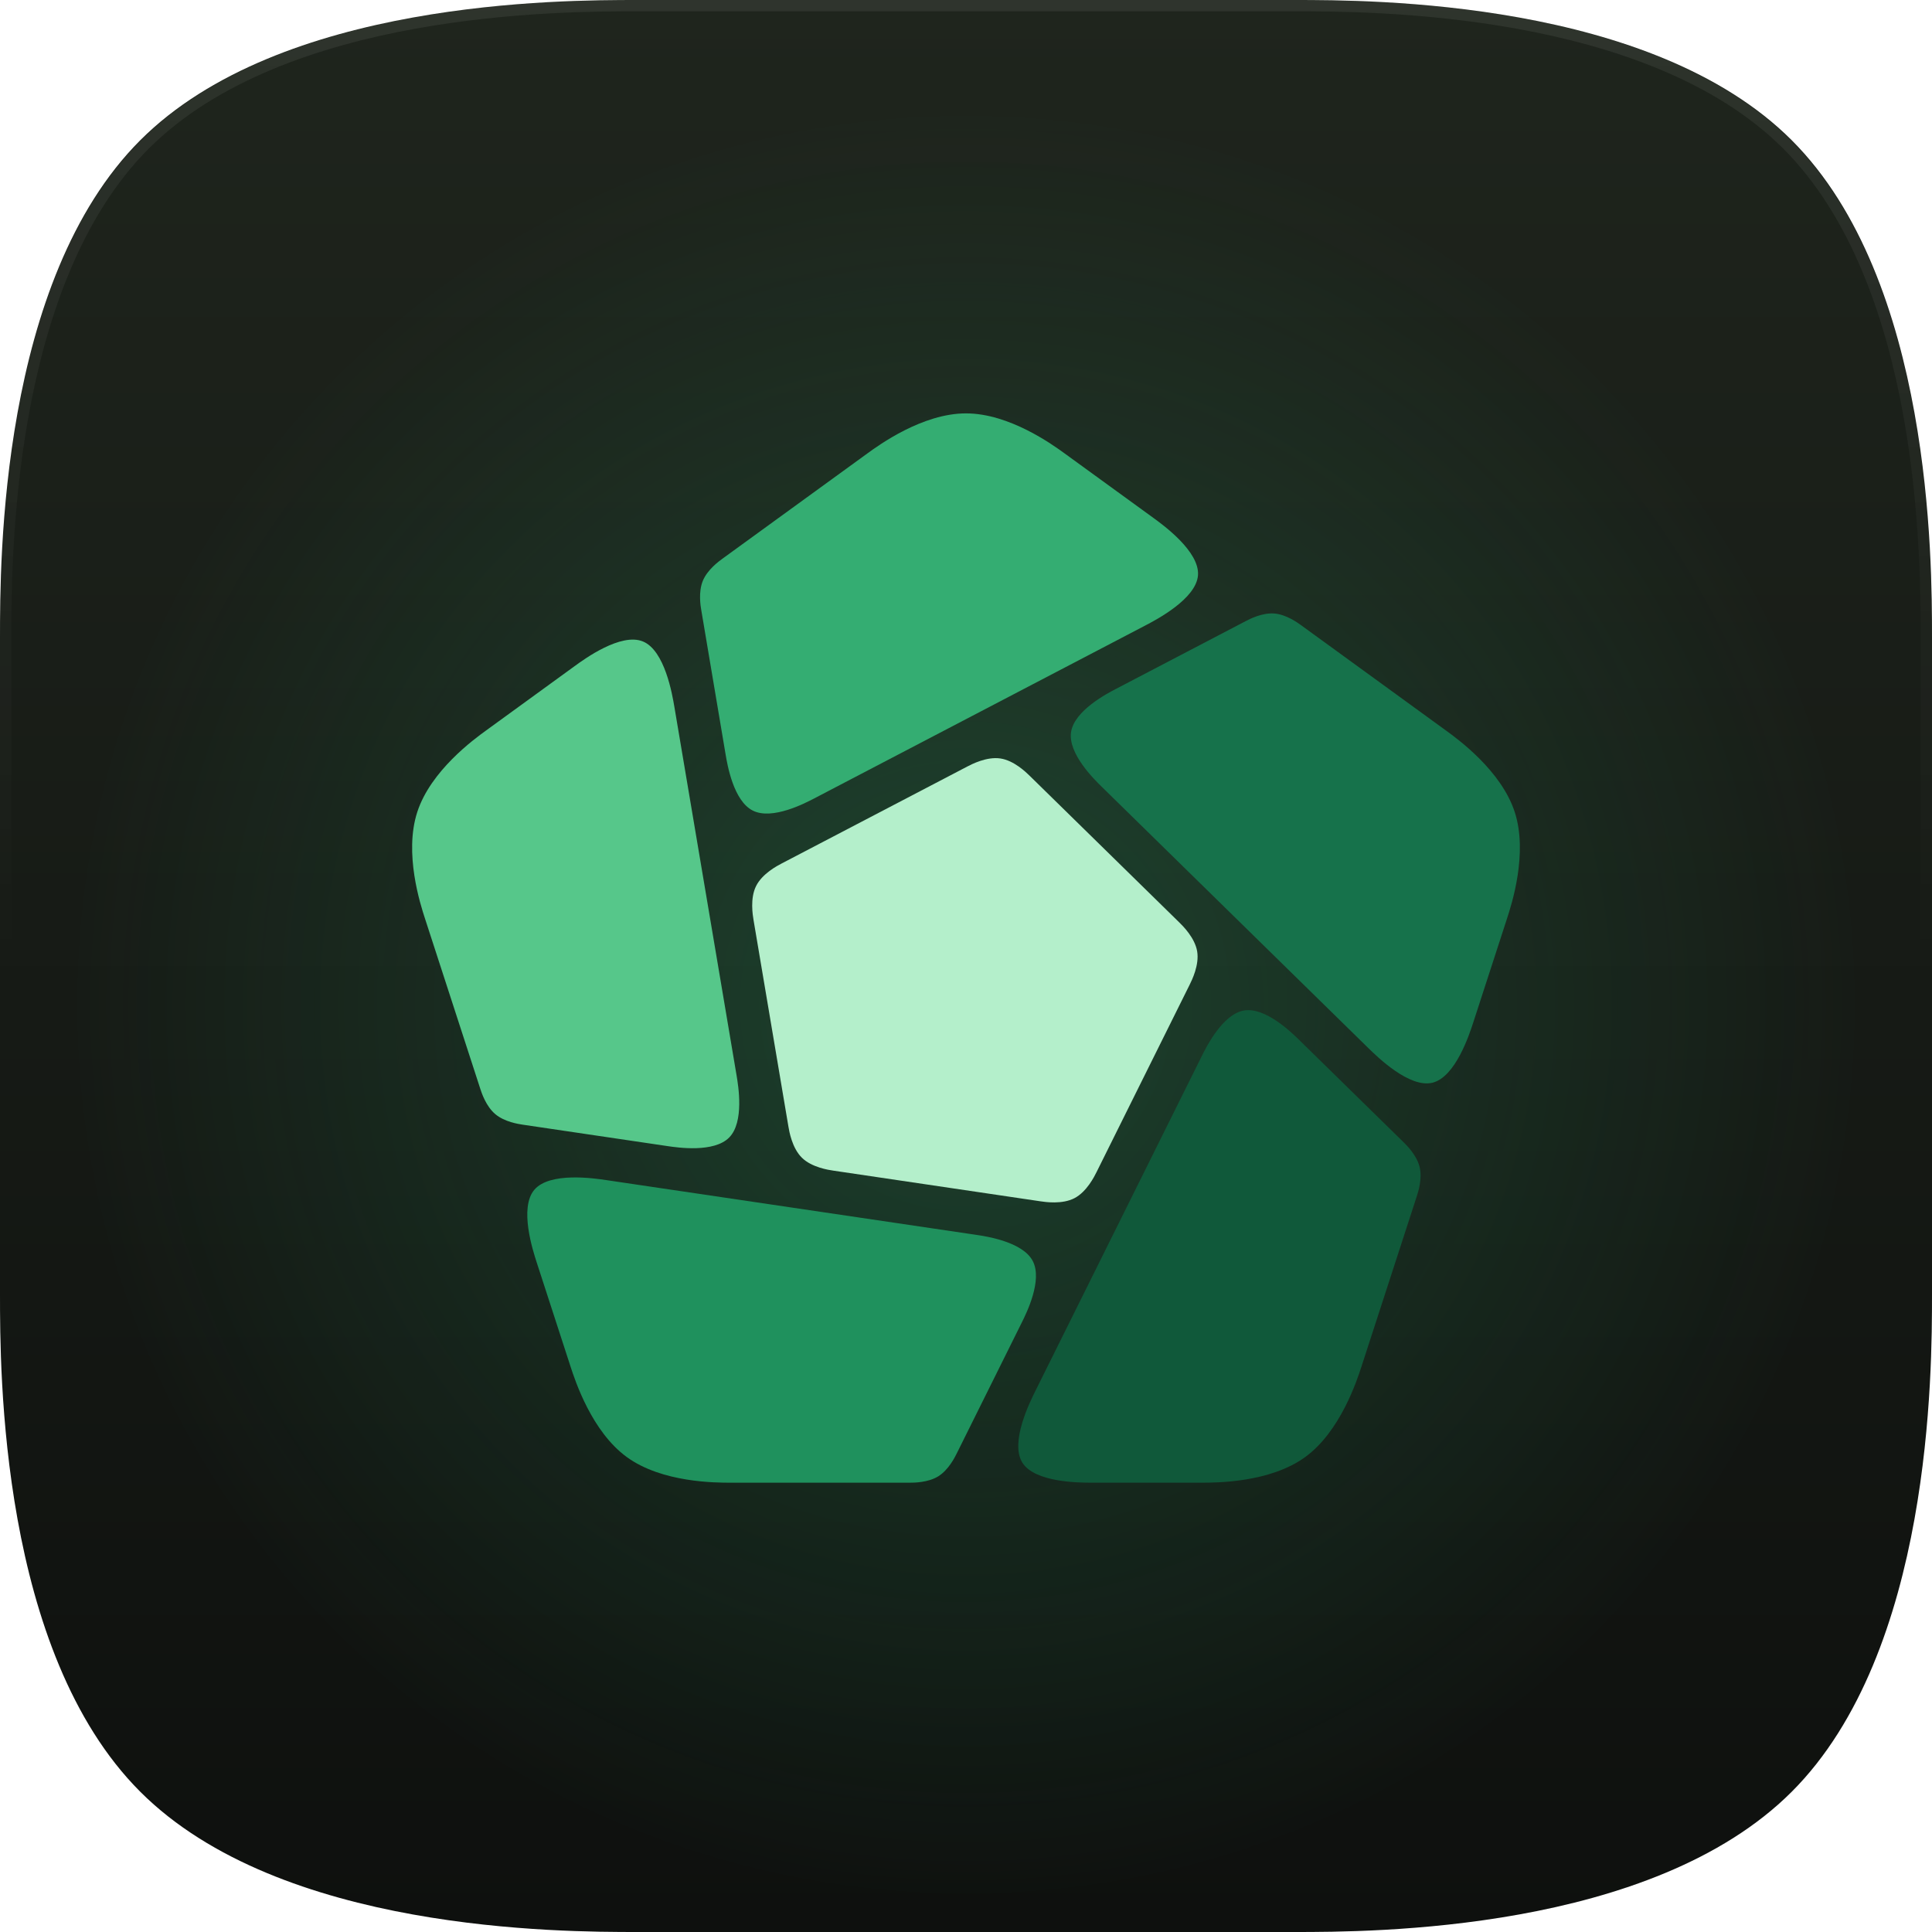
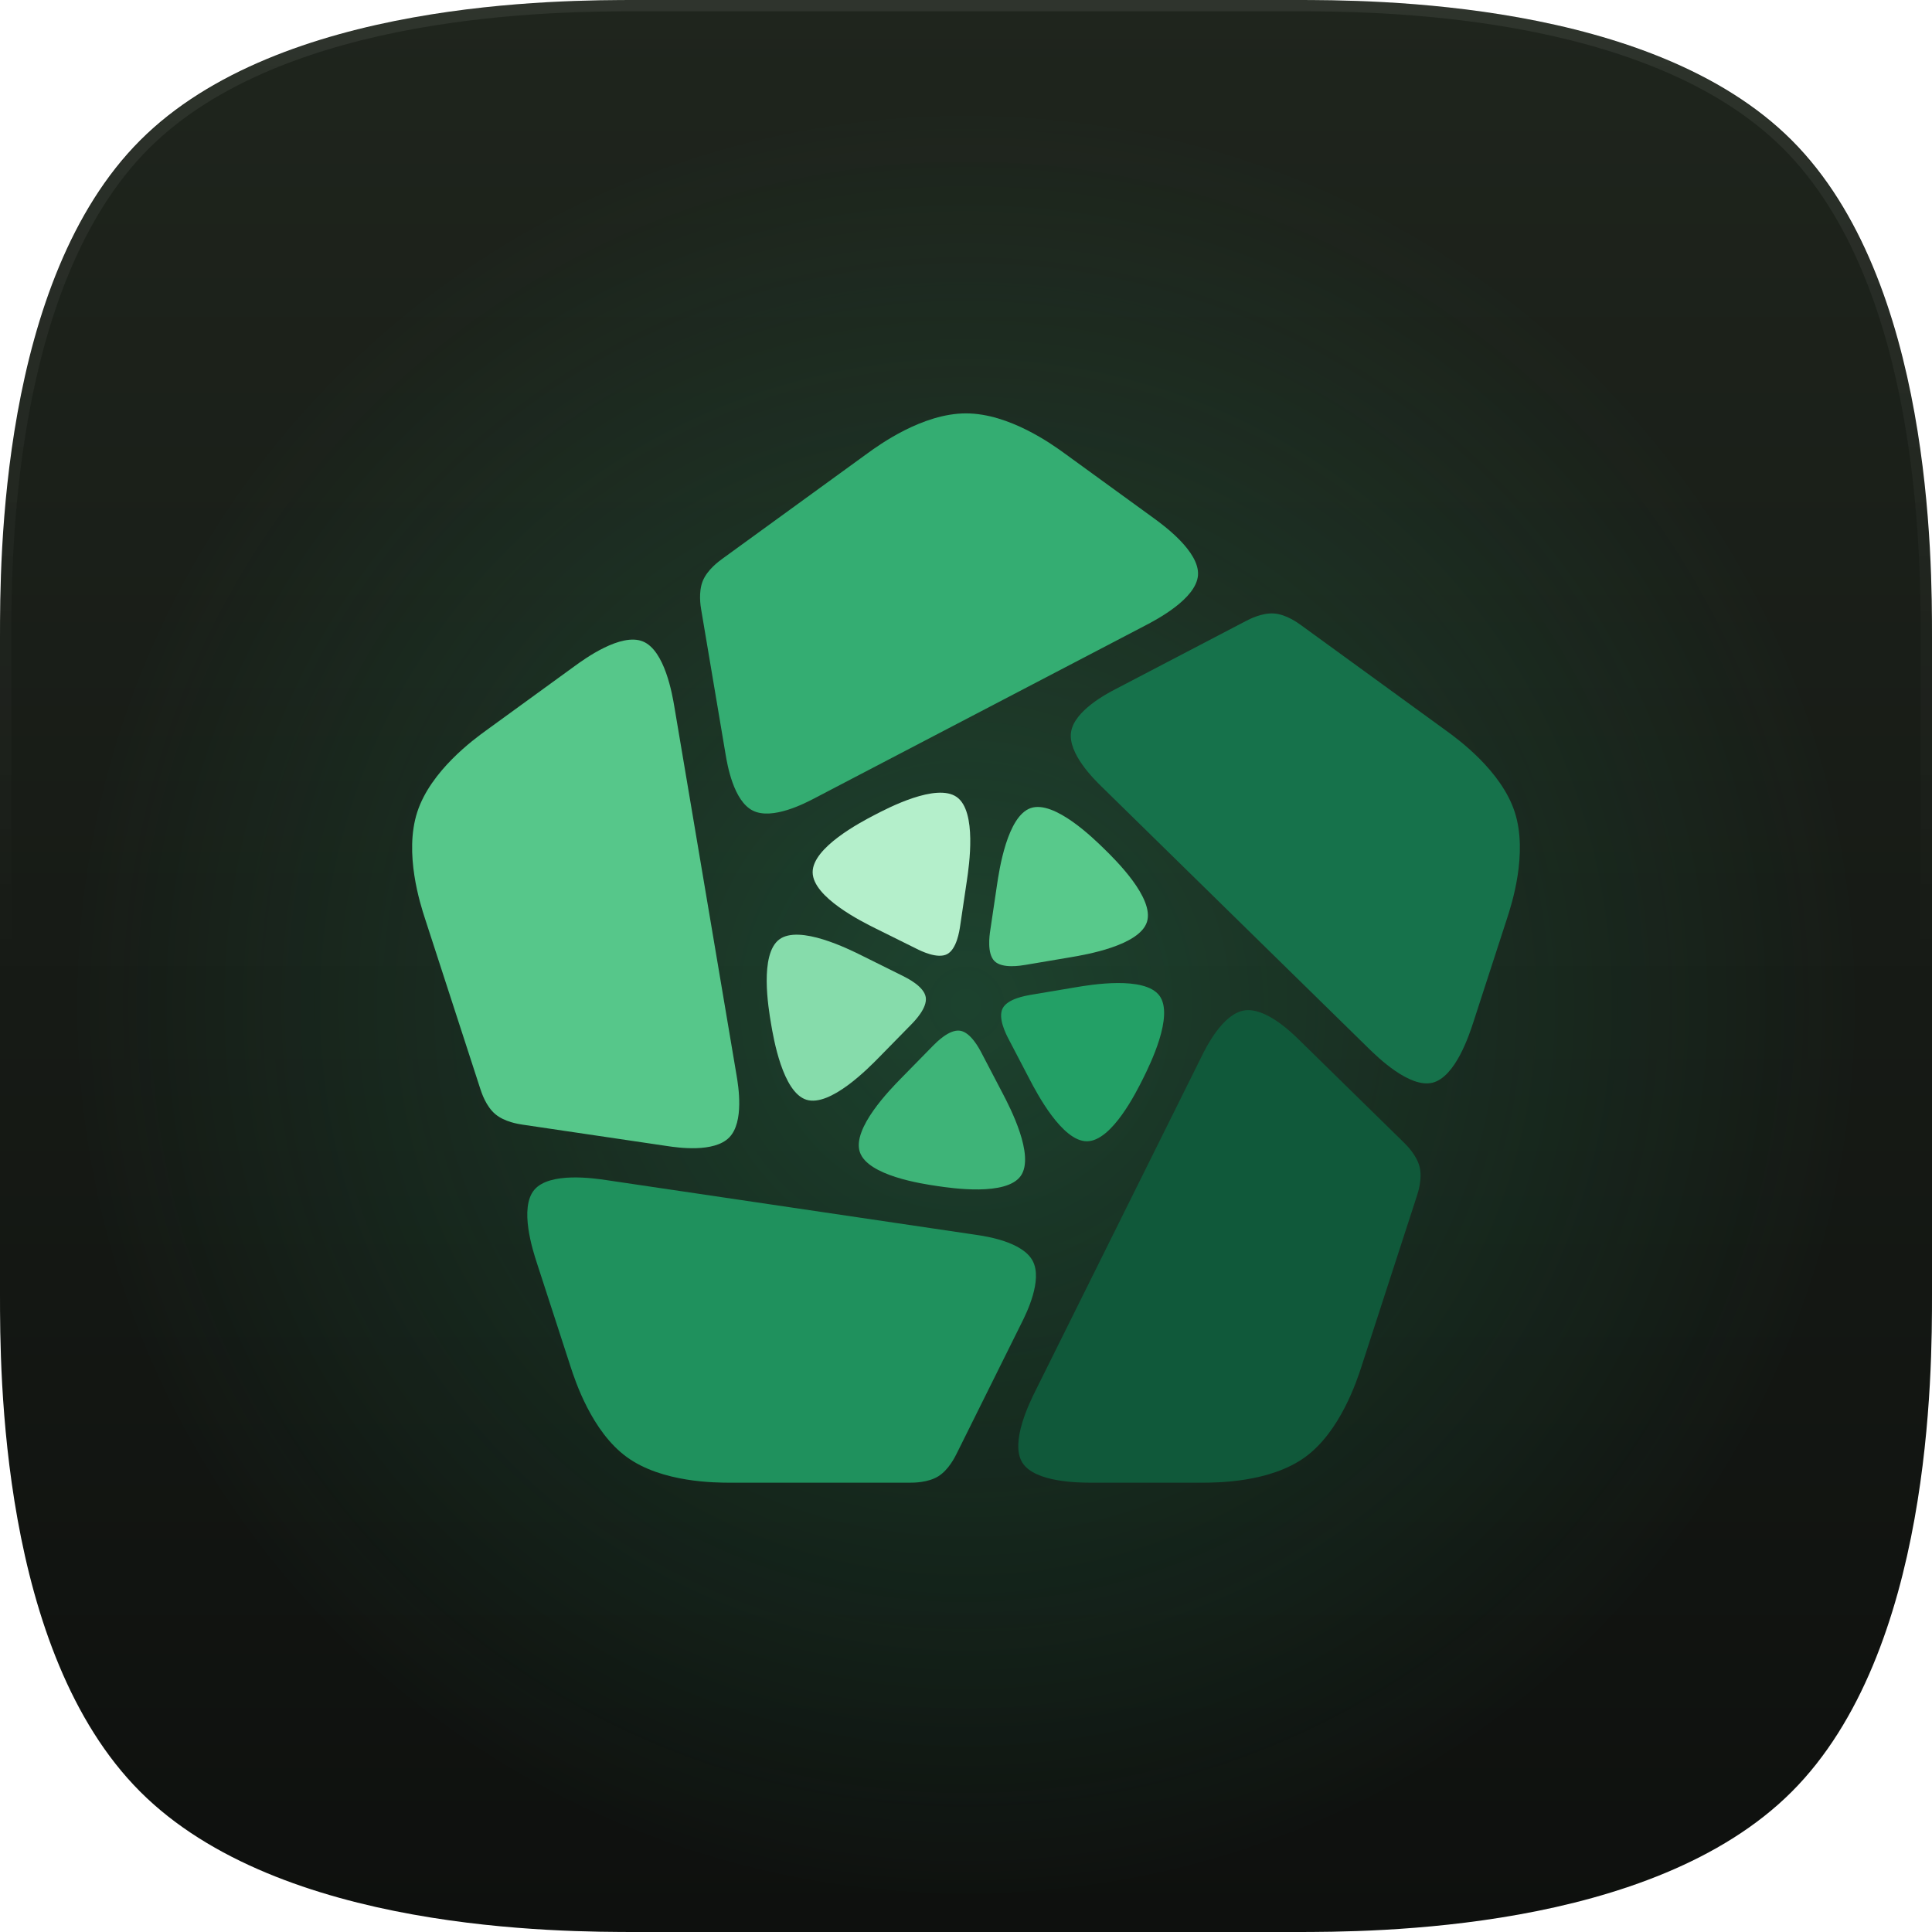
<svg xmlns="http://www.w3.org/2000/svg" viewBox="0 0 512 512" width="512" height="512" role="img" aria-label="Pentad">
  <defs>
    <linearGradient id="plate" x1="0" y1="0" x2="0" y2="1">
      <stop offset="0" stop-color="#1F251D" />
      <stop offset="1" stop-color="#0E100E" />
    </linearGradient>
    <linearGradient id="rim" x1="0" y1="0" x2="0" y2="1">
      <stop offset="0" stop-color="#FFFFFF" stop-opacity="0.07" />
      <stop offset="0.5" stop-color="#FFFFFF" stop-opacity="0" />
    </linearGradient>
    <radialGradient id="glow" cx="0.5" cy="0.5" r="0.5">
      <stop offset="0" stop-color="#2FB675" stop-opacity="0.26" />
      <stop offset="1" stop-color="#2FB675" stop-opacity="0" />
    </radialGradient>
  </defs>
  <path fill="url(#plate)" d="M0 168.96C0 148.68 0 74.34 37.17 37.17C74.34 0 148.68 0 168.96 0L343.04 0C363.32 0 437.66 0 474.83 37.17C512 74.34 512 148.68 512 168.96L512 343.04C512 363.32 512 437.66 474.83 474.83C437.66 512 363.32 512 343.04 512L168.96 512C148.68 512 74.34 512 37.17 474.83C0 437.66 0 363.32 0 343.04Z" />
  <circle cx="256.0" cy="266.24" r="235.52" fill="url(#glow)" />
  <path fill="none" stroke="url(#rim)" stroke-width="3" d="M1.5 168.96C1.5 148.86 1.5 75.18 38.34 38.34C75.18 1.5 148.86 1.5 168.96 1.5L343.04 1.5C363.14 1.5 436.82 1.5 473.66 38.34C510.5 75.18 510.5 148.86 510.5 168.96L510.5 343.04C510.5 363.14 510.5 436.82 473.66 473.66C436.82 510.5 363.14 510.5 343.04 510.5L168.96 510.5C148.86 510.5 75.18 510.5 38.34 473.66C1.5 436.82 1.5 363.14 1.5 343.04Z" />
  <path fill="#16724B" d="M330.17 164.58C331.09 164.1 334.44 162.35 337.65 162.58C340.85 162.82 343.91 165.04 344.75 165.65L383.18 193.58C386.33 195.86 397.86 204.24 401.42 215.2C404.98 226.17 400.58 239.72 399.38 243.41L390.42 270.99C389.41 274.08 385.73 285.43 379.62 286.93C373.52 288.43 365 280.07 362.67 277.8L291.9 208.43C289.99 206.56 283 199.71 283.84 194.02C284.69 188.33 293.36 183.8 295.73 182.57Z" />
  <path fill="#10593A" d="M372.01 302.75C372.74 303.47 375.44 306.12 376.21 309.24C376.98 312.36 375.81 315.96 375.49 316.94L360.81 362.13C359.61 365.82 355.2 379.38 345.87 386.15C336.55 392.93 322.3 392.93 318.41 392.93L289.42 392.93C286.17 392.93 274.23 392.93 270.92 387.59C267.61 382.24 272.92 371.56 274.37 368.65L318.47 279.9C319.65 277.51 324.01 268.74 329.68 267.79C335.35 266.83 342.34 273.68 344.25 275.55Z" />
  <path fill="#1F915D" d="M253.52 385.23C253.06 386.16 251.38 389.54 248.65 391.24C245.91 392.93 242.13 392.93 241.1 392.93L193.59 392.93C189.7 392.93 175.45 392.93 166.13 386.15C156.8 379.38 152.39 365.82 151.19 362.13L142.23 334.55C141.23 331.46 137.54 320.11 141.6 315.31C145.66 310.51 157.46 312.26 160.68 312.74L258.71 327.25C261.35 327.64 271.03 329.08 273.69 334.18C276.36 339.27 272 348.04 270.81 350.43Z" />
  <path fill="#56C78A" d="M138.46 298.04C137.44 297.88 133.7 297.33 131.25 295.25C128.79 293.18 127.62 289.58 127.3 288.6L112.62 243.41C111.42 239.72 107.02 226.17 110.58 215.2C114.14 204.24 125.67 195.86 128.82 193.58L152.27 176.54C154.9 174.62 164.55 167.61 170.37 169.99C176.19 172.36 178.18 184.13 178.72 187.34L195.21 285.05C195.65 287.69 197.28 297.34 193.25 301.44C189.23 305.55 179.55 304.12 176.91 303.73Z" />
  <path fill="#34AD72" d="M185.84 161.66C185.66 160.65 185.04 156.92 186.25 153.94C187.47 150.96 190.53 148.74 191.36 148.13L229.8 120.21C232.94 117.92 244.47 109.55 256 109.55C267.53 109.55 279.06 117.92 282.2 120.21L305.66 137.25C308.29 139.16 317.94 146.17 317.48 152.44C317.02 158.71 306.44 164.23 303.56 165.74L215.72 211.62C213.35 212.85 204.68 217.39 199.53 214.83C194.37 212.27 192.75 202.62 192.3 199.98Z" />
-   <path fill="#B4EFCB" d="M256.36 203.13C257.45 202.56 261.47 200.46 265.1 201C268.73 201.53 271.97 204.71 272.85 205.57L312.53 244.46C313.41 245.32 316.65 248.5 317.26 252.11C317.87 255.73 315.85 259.79 315.3 260.9L290.58 310.65C290.03 311.76 288.01 315.82 284.76 317.52C281.51 319.22 277.02 318.55 275.8 318.37L220.84 310.23C219.62 310.05 215.14 309.39 212.52 306.82C209.9 304.25 209.14 299.78 208.94 298.56L199.69 243.78C199.49 242.56 198.73 238.09 200.37 234.81C202 231.52 206.02 229.42 207.11 228.85Z" />
+   <path fill="#58C98B" d="M271.77 255.7C270.45 255.92 265.63 256.74 263.57 254.72C261.52 252.71 262.23 247.87 262.43 246.55L264.21 234.56C264.79 230.63 266.92 216.24 273.18 214.14C279.44 212.03 289.83 222.22 292.66 224.99L292.71 225.04C295.55 227.82 305.94 238 303.96 244.3C301.98 250.6 287.64 253.02 283.72 253.68Z" />
+   <path fill="#23A066" d="M267.29 275.36C266.67 274.18 264.41 269.84 265.69 267.27C266.97 264.69 271.79 263.88 273.11 263.65L285.06 261.64C288.98 260.98 303.32 258.56 307.26 263.86C311.19 269.16 304.72 282.19 302.96 285.75L302.93 285.81C301.16 289.36 294.69 302.39 288.08 302.45C281.48 302.52 274.74 289.62 272.9 286.11Z" />
+   <path fill="#3EB478" d="M247.21 277.18C248.15 276.23 251.57 272.73 254.42 273.15C257.26 273.57 259.53 277.91 260.14 279.09L265.76 289.84C267.59 293.36 274.33 306.25 270.5 311.64C266.67 317.02 252.28 314.89 248.36 314.31L248.29 314.3C244.36 313.72 229.97 311.58 227.87 305.32C225.76 299.06 235.95 288.67 238.72 285.84Z" />
+   <path fill="#86DCAB" d="M239.28 258.64C240.47 259.24 244.85 261.42 245.33 264.25C245.81 267.09 242.39 270.58 241.45 271.54L232.97 280.19C230.19 283.03 220.01 293.42 213.7 291.44C207.4 289.46 204.98 275.12 204.32 271.21L204.31 271.14C203.65 267.23 201.23 252.88 206.53 248.95C211.84 245.01 224.87 251.48 228.42 253.25Z" />
+   <path fill="#B4EFCB" d="M254.45 245.37C254.26 246.69 253.54 251.53 250.99 252.86C248.44 254.19 244.06 252.02 242.87 251.42L232.01 246.03C228.45 244.26 215.42 237.79 215.36 231.18C215.29 224.58 228.19 217.84 231.7 216.01L231.76 215.98C235.28 214.14 248.18 207.4 253.56 211.23C258.94 215.06 256.81 229.45 256.23 233.38Z" />
</svg>
